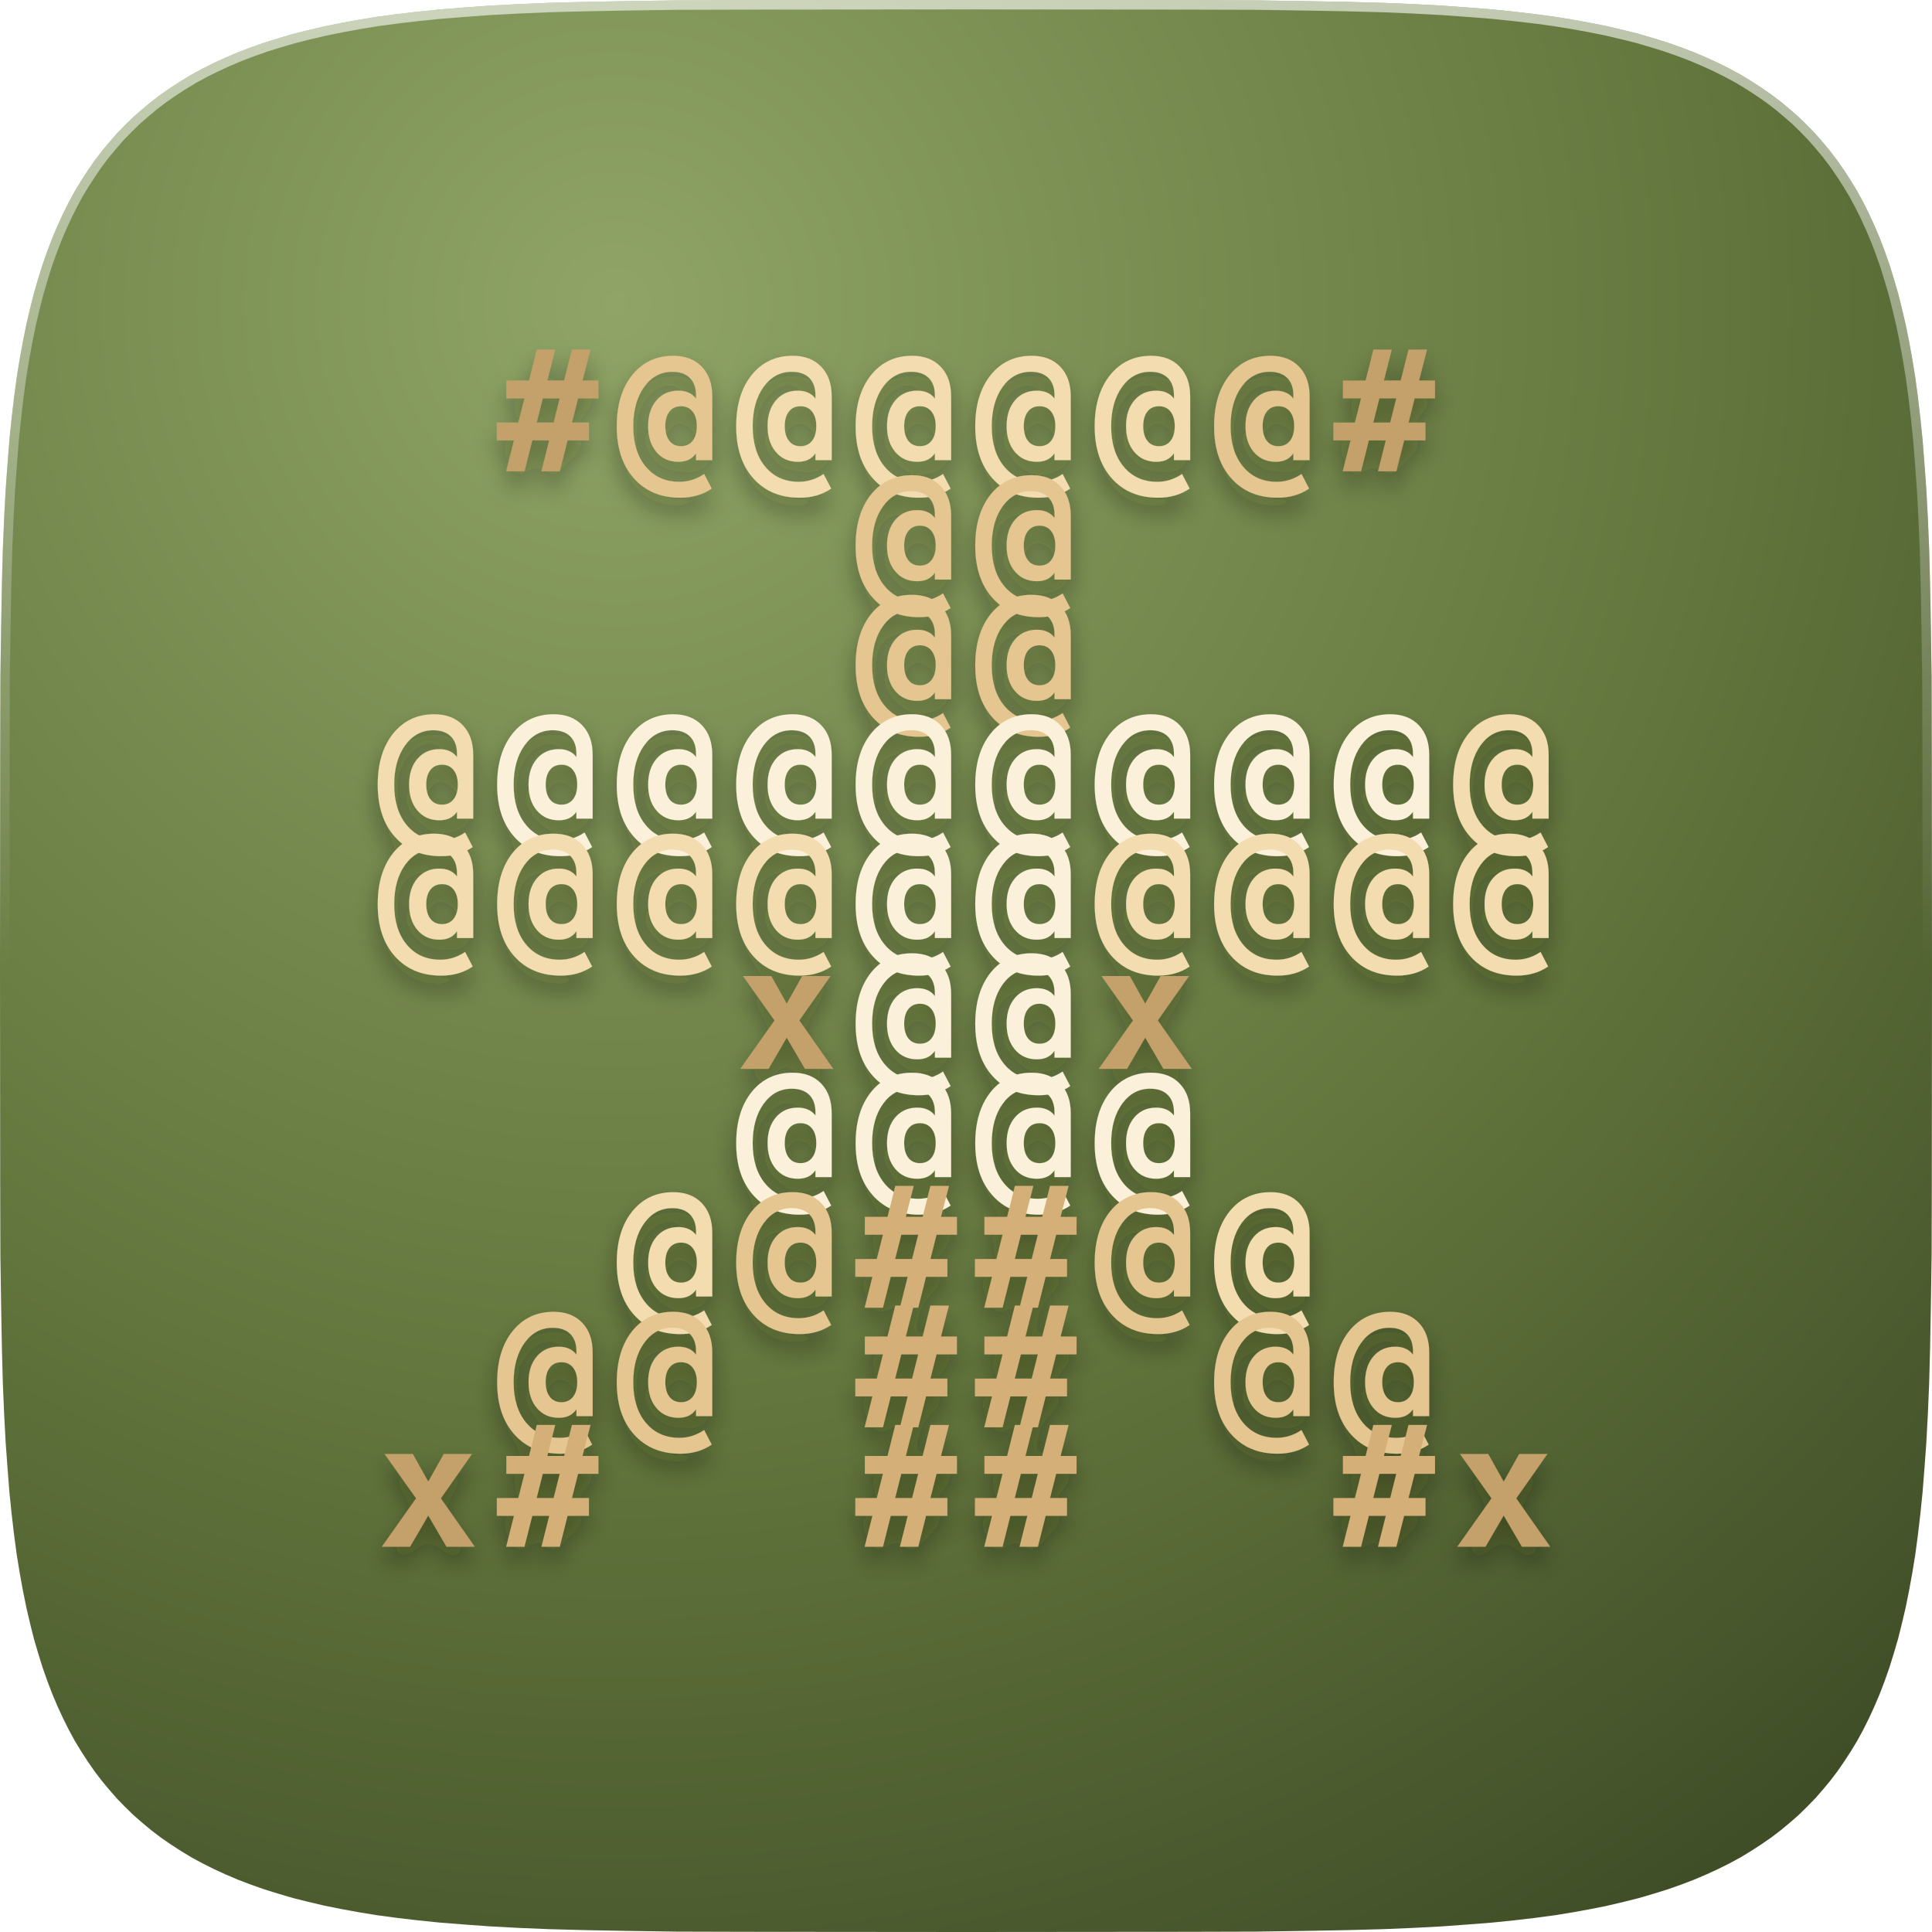
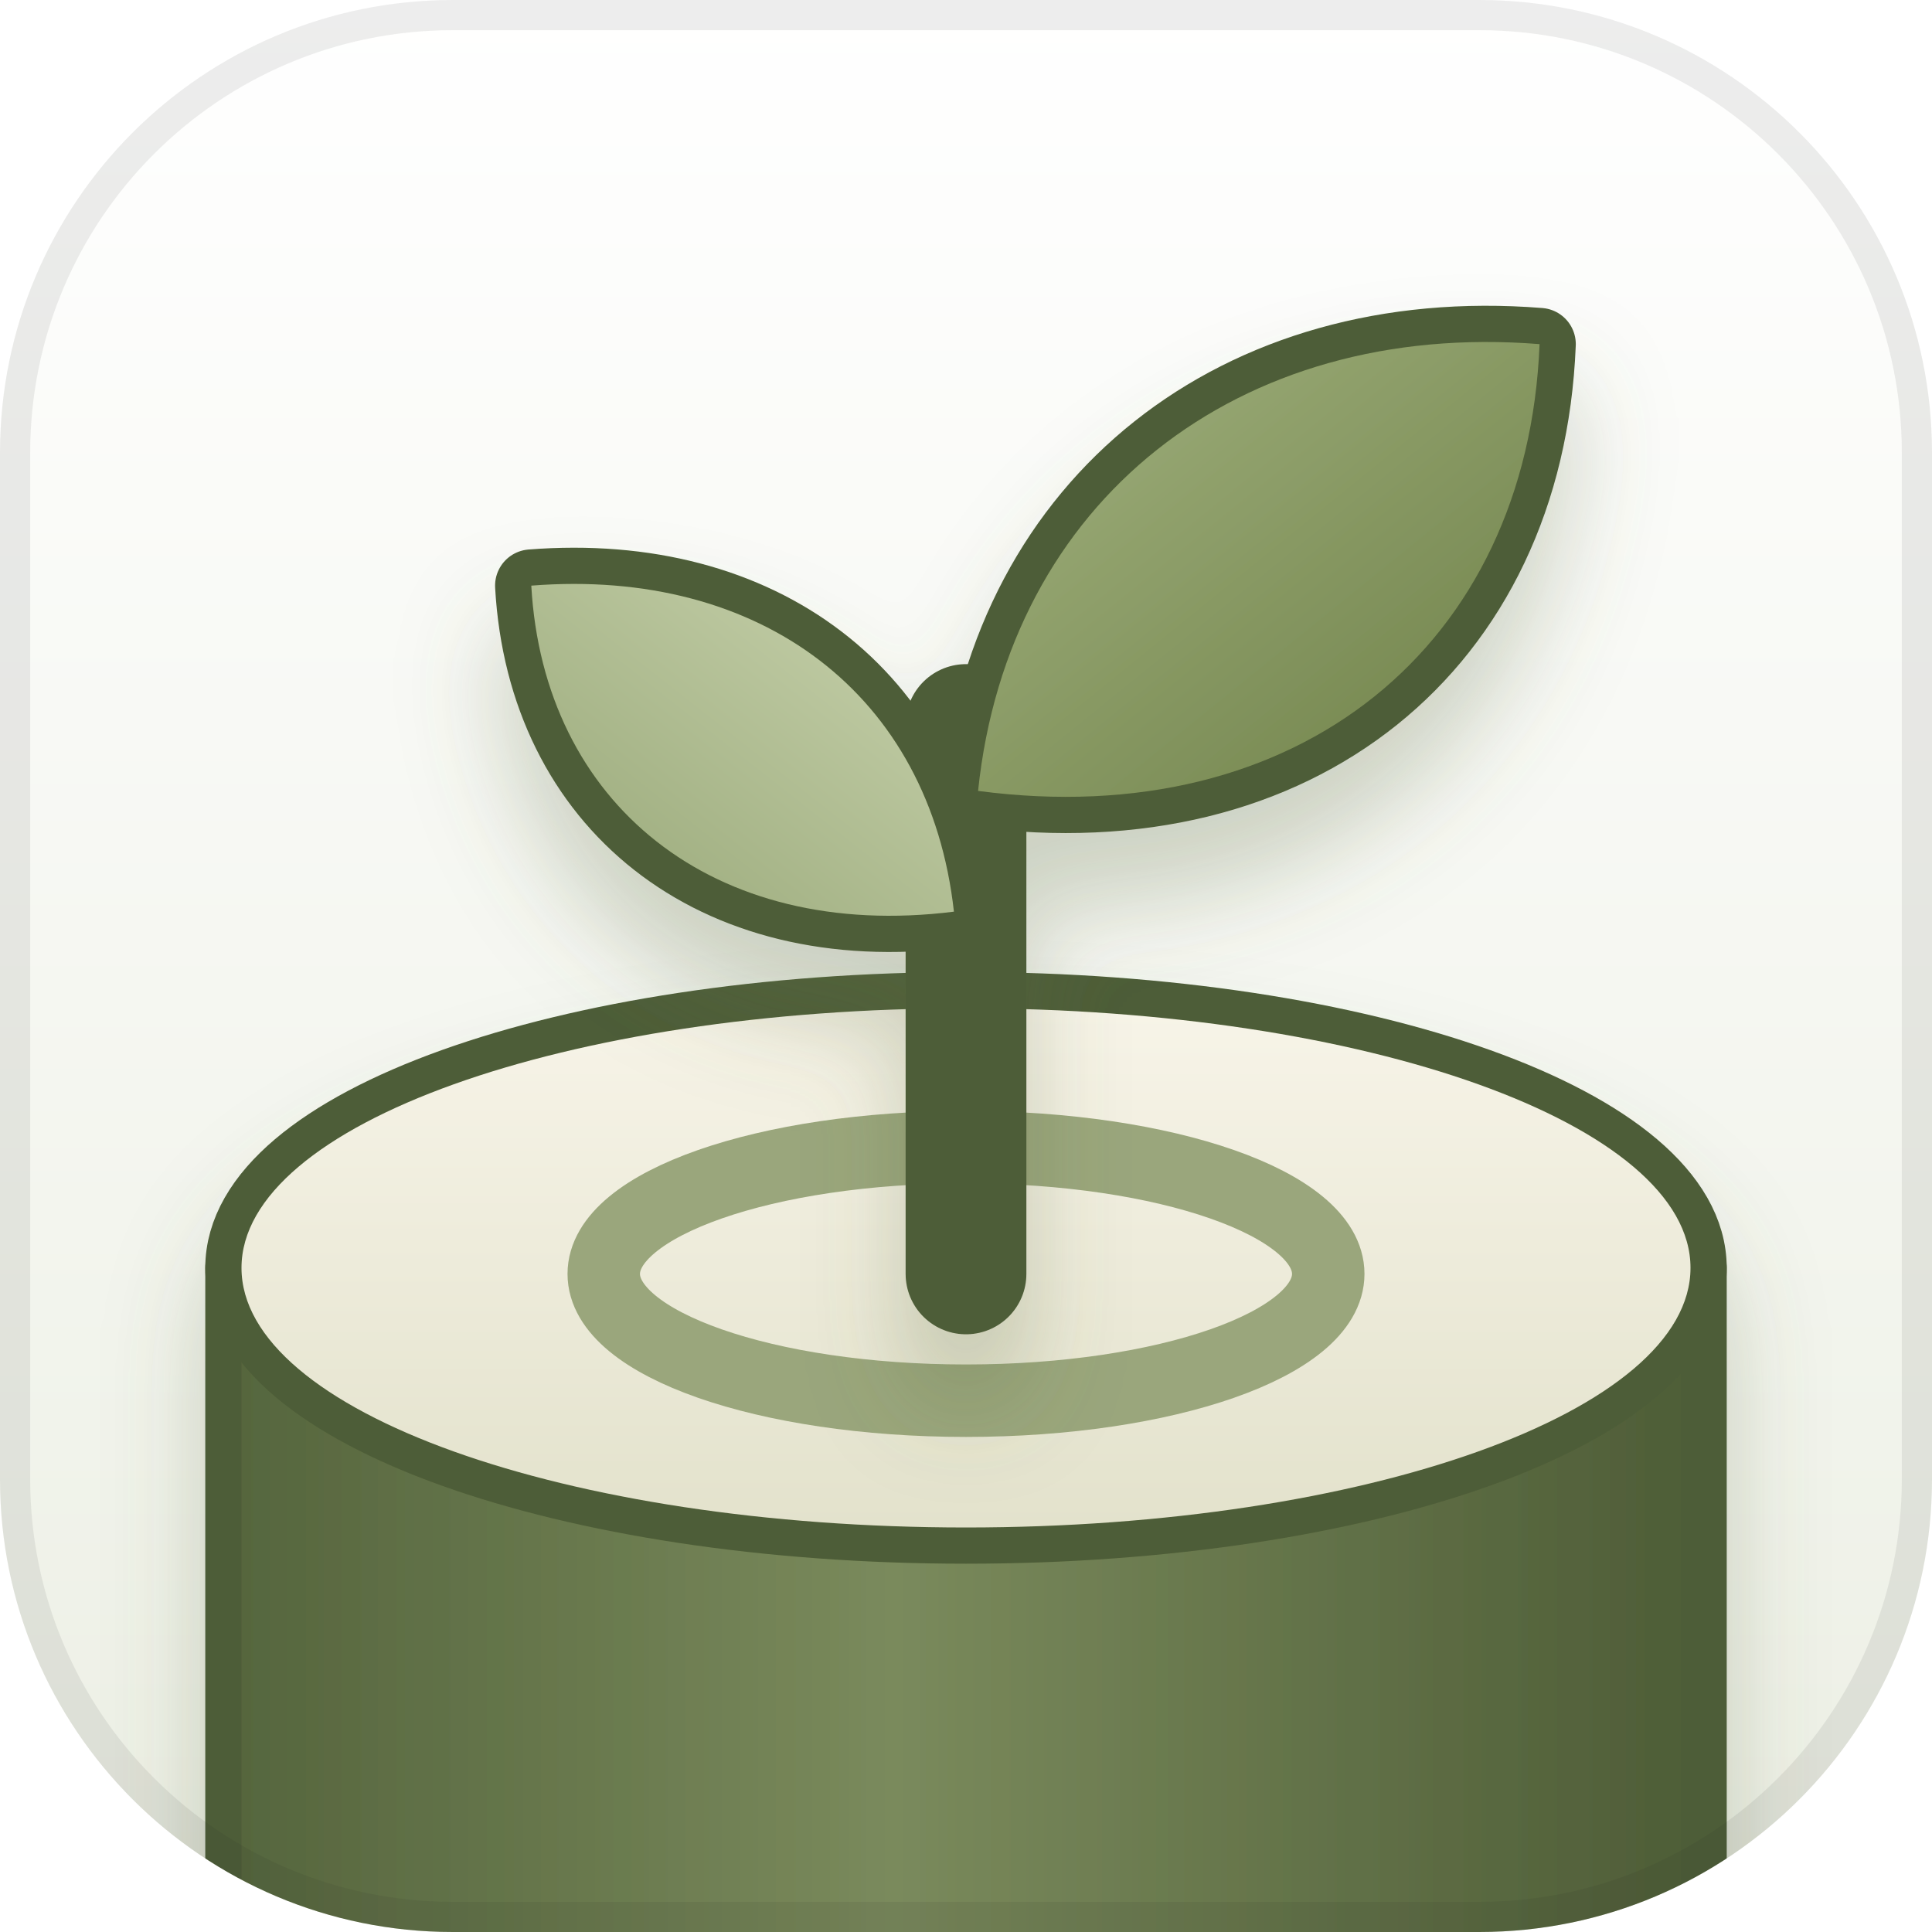
- <svg xmlns="http://www.w3.org/2000/svg" viewBox="0 0 1024 1024" width="1024" height="1024">
+ <svg xmlns="http://www.w3.org/2000/svg" viewBox="0 0 64 64" width="1024" height="1024">
  <defs>
-     <radialGradient id="bg" cx=".32" cy=".16" r="1.05">
-       <stop offset="0" stop-color="#8FA466" />
-       <stop offset=".55" stop-color="#62753C" />
-       <stop offset="1" stop-color="#3A4724" />
-     </radialGradient>
-     <clipPath id="tile">
-       <path d="M1024.0,512.0 L1023.9,628.2 L1023.8,665.3 L1023.4,692.3 L1023.0,714.2 L1022.5,733.0 L1021.8,749.6 L1021.0,764.6 L1020.0,778.3 L1019.0,791.0 L1017.8,802.7 L1016.5,813.8 L1015.1,824.2 L1013.5,834.0 L1011.8,843.3 L1010.0,852.2 L1008.0,860.7 L1006.0,868.7 L1003.7,876.5 L1001.4,883.9 L998.9,891.0 L996.3,897.8 L993.5,904.4 L990.6,910.7 L987.6,916.7 L984.4,922.6 L981.0,928.2 L977.5,933.6 L973.9,938.8 L970.1,943.8 L966.1,948.6 L962.0,953.3 L957.7,957.7 L953.3,962.0 L948.6,966.1 L943.8,970.1 L938.8,973.9 L933.6,977.5 L928.2,981.0 L922.6,984.4 L916.7,987.6 L910.7,990.6 L904.4,993.5 L897.8,996.3 L891.0,998.9 L883.9,1001.4 L876.5,1003.7 L868.7,1006.0 L860.7,1008.0 L852.2,1010.0 L843.3,1011.8 L834.0,1013.5 L824.2,1015.1 L813.8,1016.5 L802.7,1017.8 L791.0,1019.0 L778.3,1020.0 L764.6,1021.0 L749.6,1021.8 L733.0,1022.5 L714.2,1023.0 L692.3,1023.4 L665.3,1023.8 L628.2,1023.9 L512.0,1024.0 L395.8,1023.9 L358.7,1023.8 L331.7,1023.4 L309.8,1023.0 L291.0,1022.5 L274.4,1021.8 L259.4,1021.0 L245.7,1020.0 L233.0,1019.0 L221.3,1017.8 L210.2,1016.5 L199.8,1015.1 L190.0,1013.5 L180.7,1011.8 L171.8,1010.0 L163.3,1008.0 L155.3,1006.0 L147.5,1003.7 L140.1,1001.4 L133.0,998.9 L126.2,996.3 L119.6,993.5 L113.3,990.6 L107.3,987.6 L101.4,984.4 L95.8,981.0 L90.4,977.5 L85.2,973.9 L80.2,970.1 L75.4,966.1 L70.7,962.0 L66.3,957.7 L62.0,953.3 L57.9,948.6 L53.9,943.8 L50.1,938.8 L46.5,933.6 L43.0,928.2 L39.6,922.6 L36.4,916.7 L33.4,910.7 L30.5,904.4 L27.7,897.8 L25.1,891.0 L22.6,883.9 L20.3,876.5 L18.0,868.7 L16.0,860.7 L14.0,852.2 L12.2,843.3 L10.5,834.0 L8.9,824.2 L7.5,813.8 L6.2,802.7 L5.0,791.0 L4.0,778.3 L3.0,764.6 L2.2,749.6 L1.5,733.0 L1.0,714.2 L0.6,692.3 L0.2,665.3 L0.1,628.2 L0.0,512.0 L0.1,395.8 L0.2,358.7 L0.6,331.7 L1.0,309.8 L1.5,291.0 L2.2,274.4 L3.0,259.4 L4.0,245.7 L5.0,233.0 L6.2,221.3 L7.5,210.2 L8.9,199.8 L10.5,190.0 L12.2,180.7 L14.0,171.8 L16.0,163.3 L18.0,155.3 L20.3,147.5 L22.6,140.1 L25.1,133.0 L27.7,126.2 L30.5,119.6 L33.4,113.3 L36.4,107.3 L39.6,101.4 L43.0,95.8 L46.5,90.4 L50.1,85.2 L53.9,80.2 L57.9,75.4 L62.0,70.7 L66.3,66.3 L70.7,62.0 L75.4,57.9 L80.2,53.9 L85.2,50.1 L90.4,46.5 L95.8,43.0 L101.4,39.6 L107.3,36.4 L113.3,33.4 L119.6,30.5 L126.2,27.7 L133.0,25.1 L140.1,22.6 L147.5,20.3 L155.3,18.0 L163.3,16.0 L171.8,14.0 L180.7,12.2 L190.0,10.5 L199.8,8.9 L210.2,7.5 L221.3,6.2 L233.0,5.0 L245.7,4.0 L259.4,3.0 L274.4,2.2 L291.0,1.5 L309.8,1.0 L331.7,0.6 L358.7,0.2 L395.8,0.1 L512.0,0.0 L628.2,0.1 L665.3,0.2 L692.3,0.6 L714.2,1.0 L733.0,1.5 L749.6,2.2 L764.6,3.0 L778.3,4.0 L791.0,5.0 L802.7,6.2 L813.8,7.5 L824.2,8.9 L834.0,10.5 L843.3,12.2 L852.2,14.0 L860.7,16.0 L868.7,18.0 L876.5,20.3 L883.9,22.6 L891.0,25.1 L897.8,27.7 L904.4,30.5 L910.7,33.4 L916.7,36.4 L922.6,39.6 L928.2,43.0 L933.6,46.5 L938.8,50.1 L943.8,53.9 L948.6,57.9 L953.3,62.0 L957.7,66.3 L962.0,70.7 L966.1,75.4 L970.1,80.2 L973.9,85.2 L977.5,90.4 L981.0,95.8 L984.4,101.4 L987.6,107.3 L990.6,113.3 L993.5,119.6 L996.3,126.2 L998.9,133.0 L1001.4,140.1 L1003.7,147.5 L1006.0,155.3 L1008.0,163.3 L1010.0,171.8 L1011.8,180.7 L1013.5,190.0 L1015.1,199.8 L1016.5,210.2 L1017.8,221.3 L1019.0,233.0 L1020.0,245.7 L1021.0,259.4 L1021.8,274.4 L1022.5,291.0 L1023.0,309.8 L1023.4,331.7 L1023.8,358.7 L1023.9,395.8 Z" />
+     <clipPath id="ms-clip">
+       <rect width="64" height="64" rx="15" />
    </clipPath>
-     <linearGradient id="gloss" x1="0" y1="0" x2="0" y2="1">
-       <stop offset="0" stop-color="#fff" stop-opacity=".6" />
-       <stop offset=".5" stop-color="#fff" stop-opacity="0" />
+     <linearGradient id="ms-tile" x1="0" y1="0" x2="0" y2="1">
+       <stop offset="0" stop-color="#FFFFFF" />
+       <stop offset="1" stop-color="#ECEFE4" />
    </linearGradient>
-     <filter id="lift" x="-10%" y="-10%" width="120%" height="130%">
-       <feDropShadow dx="0" dy="7.6" stdDeviation="6.3" flood-color="#1d2412" flood-opacity="0.35" />
+     <linearGradient id="ms-bark" x1="0" y1="0" x2="1" y2="0">
+       <stop offset="0" stop-color="#56663E" />
+       <stop offset=".45" stop-color="#7A8A5C" />
+       <stop offset="1" stop-color="#4E5D37" />
+     </linearGradient>
+     <linearGradient id="ms-face" x1="0" y1="0" x2="0" y2="1">
+       <stop offset="0" stop-color="#F7F4E8" />
+       <stop offset="1" stop-color="#E3E2CC" />
+     </linearGradient>
+     <linearGradient id="ms-leaf" x1="0" y1="0" x2="1" y2="1">
+       <stop offset="0" stop-color="#A2B27F" />
+       <stop offset="1" stop-color="#6E8048" />
+     </linearGradient>
+     <linearGradient id="ms-leaf2" x1="1" y1="0" x2="0" y2="1">
+       <stop offset="0" stop-color="#C9D3AE" />
+       <stop offset="1" stop-color="#97A777" />
+     </linearGradient>
+     <filter id="ms-shadow" x="-30%" y="-30%" width="160%" height="170%">
+       <feDropShadow dx="0" dy="2.4" stdDeviation="1.6" flood-color="#5F7044" flood-opacity=".28" />
    </filter>
  </defs>
-   <g clip-path="url(#tile)">
-     <rect width="1024" height="1024" fill="url(#bg)" />
-     <g filter="url(#lift)" font-family="Menlo, ui-monospace, monospace" font-weight="800" font-size="89.9" text-anchor="middle">
-       <text x="290.3" y="249.8" fill="#C4A06A">#</text>
-       <text x="353.7" y="249.8" fill="#E6C690">@</text>
-       <text x="417.0" y="249.8" fill="#F3DDB0">@</text>
-       <text x="480.3" y="249.8" fill="#F3DDB0">@</text>
-       <text x="543.7" y="249.8" fill="#F3DDB0">@</text>
-       <text x="607.0" y="249.8" fill="#F3DDB0">@</text>
-       <text x="670.3" y="249.8" fill="#E6C690">@</text>
-       <text x="733.7" y="249.8" fill="#C4A06A">#</text>
-       <text x="480.3" y="313.1" fill="#E6C690">@</text>
-       <text x="543.7" y="313.1" fill="#E6C690">@</text>
-       <text x="480.3" y="376.5" fill="#E6C690">@</text>
-       <text x="543.7" y="376.5" fill="#E6C690">@</text>
-       <text x="227.0" y="439.8" fill="#F3DDB0">@</text>
-       <text x="290.3" y="439.8" fill="#FBF1DA">@</text>
-       <text x="353.7" y="439.8" fill="#FBF1DA">@</text>
-       <text x="417.0" y="439.8" fill="#FBF1DA">@</text>
-       <text x="480.3" y="439.8" fill="#FBF1DA">@</text>
-       <text x="543.7" y="439.8" fill="#FBF1DA">@</text>
-       <text x="607.0" y="439.8" fill="#FBF1DA">@</text>
-       <text x="670.3" y="439.8" fill="#FBF1DA">@</text>
-       <text x="733.7" y="439.8" fill="#FBF1DA">@</text>
-       <text x="797.0" y="439.8" fill="#F3DDB0">@</text>
-       <text x="227.0" y="503.1" fill="#F3DDB0">@</text>
-       <text x="290.3" y="503.1" fill="#F3DDB0">@</text>
-       <text x="353.7" y="503.1" fill="#F3DDB0">@</text>
-       <text x="417.0" y="503.1" fill="#F3DDB0">@</text>
-       <text x="480.3" y="503.1" fill="#FBF1DA">@</text>
-       <text x="543.7" y="503.1" fill="#FBF1DA">@</text>
-       <text x="607.0" y="503.1" fill="#F3DDB0">@</text>
-       <text x="670.3" y="503.1" fill="#F3DDB0">@</text>
-       <text x="733.7" y="503.1" fill="#F3DDB0">@</text>
-       <text x="797.0" y="503.1" fill="#F3DDB0">@</text>
-       <text x="417.0" y="566.5" fill="#C4A06A">x</text>
-       <text x="480.3" y="566.5" fill="#FBF1DA">@</text>
-       <text x="543.7" y="566.5" fill="#FBF1DA">@</text>
-       <text x="607.0" y="566.5" fill="#C4A06A">x</text>
-       <text x="417.0" y="629.8" fill="#FBF1DA">@</text>
-       <text x="480.3" y="629.8" fill="#FBF1DA">@</text>
-       <text x="543.7" y="629.8" fill="#FBF1DA">@</text>
-       <text x="607.0" y="629.8" fill="#FBF1DA">@</text>
-       <text x="353.7" y="693.1" fill="#F3DDB0">@</text>
-       <text x="417.0" y="693.1" fill="#E6C690">@</text>
-       <text x="480.3" y="693.1" fill="#D4AF78">#</text>
-       <text x="543.7" y="693.1" fill="#D4AF78">#</text>
-       <text x="607.0" y="693.1" fill="#E6C690">@</text>
-       <text x="670.3" y="693.1" fill="#F3DDB0">@</text>
-       <text x="290.3" y="756.5" fill="#E6C690">@</text>
-       <text x="353.7" y="756.5" fill="#E6C690">@</text>
-       <text x="480.3" y="756.5" fill="#D4AF78">#</text>
-       <text x="543.7" y="756.5" fill="#D4AF78">#</text>
-       <text x="670.3" y="756.5" fill="#E6C690">@</text>
-       <text x="733.7" y="756.5" fill="#E6C690">@</text>
-       <text x="227.0" y="819.8" fill="#C4A06A">x</text>
-       <text x="290.3" y="819.8" fill="#D4AF78">#</text>
-       <text x="480.3" y="819.8" fill="#D4AF78">#</text>
-       <text x="543.7" y="819.8" fill="#D4AF78">#</text>
-       <text x="733.7" y="819.8" fill="#D4AF78">#</text>
-       <text x="797.0" y="819.8" fill="#C4A06A">x</text>
+   <g clip-path="url(#ms-clip)">
+     <rect width="64" height="64" fill="url(#ms-tile)" />
+     <g filter="url(#ms-shadow)">
+       <path d="M8 42V70H56V42Z" fill="url(#ms-bark)" stroke="#4E5D37" stroke-width="2.4" stroke-linejoin="round" paint-order="stroke" />
+       <ellipse cx="32" cy="42" rx="24" ry="8.6" fill="url(#ms-face)" stroke="#4E5D37" stroke-width="2.4" paint-order="stroke" />
+       <ellipse cx="32" cy="42.2" rx="12" ry="4.2" fill="none" stroke="#9AA67C" stroke-width="2.4" />
    </g>
-     <path d="M1024.0,512.0 L1023.9,628.2 L1023.8,665.3 L1023.4,692.3 L1023.0,714.2 L1022.5,733.0 L1021.8,749.6 L1021.0,764.6 L1020.0,778.3 L1019.0,791.0 L1017.8,802.7 L1016.5,813.8 L1015.1,824.2 L1013.5,834.0 L1011.8,843.3 L1010.0,852.2 L1008.0,860.7 L1006.0,868.7 L1003.7,876.5 L1001.4,883.9 L998.9,891.0 L996.3,897.8 L993.5,904.4 L990.6,910.7 L987.6,916.7 L984.4,922.6 L981.0,928.2 L977.5,933.6 L973.9,938.8 L970.1,943.8 L966.1,948.6 L962.0,953.3 L957.7,957.7 L953.3,962.0 L948.6,966.1 L943.8,970.1 L938.8,973.9 L933.6,977.5 L928.2,981.0 L922.6,984.4 L916.7,987.6 L910.7,990.6 L904.4,993.5 L897.8,996.3 L891.0,998.9 L883.9,1001.4 L876.5,1003.7 L868.7,1006.0 L860.7,1008.0 L852.2,1010.0 L843.3,1011.8 L834.0,1013.5 L824.2,1015.1 L813.8,1016.5 L802.7,1017.8 L791.0,1019.0 L778.3,1020.0 L764.6,1021.0 L749.6,1021.8 L733.0,1022.5 L714.2,1023.0 L692.3,1023.4 L665.3,1023.8 L628.2,1023.9 L512.0,1024.0 L395.8,1023.9 L358.7,1023.8 L331.7,1023.4 L309.8,1023.0 L291.0,1022.5 L274.4,1021.8 L259.4,1021.0 L245.7,1020.0 L233.0,1019.0 L221.3,1017.8 L210.2,1016.5 L199.8,1015.1 L190.0,1013.5 L180.7,1011.8 L171.8,1010.0 L163.3,1008.0 L155.3,1006.0 L147.5,1003.7 L140.1,1001.4 L133.0,998.9 L126.2,996.3 L119.6,993.5 L113.3,990.6 L107.3,987.6 L101.4,984.4 L95.8,981.0 L90.4,977.5 L85.2,973.9 L80.2,970.1 L75.4,966.1 L70.7,962.0 L66.3,957.7 L62.0,953.3 L57.9,948.6 L53.9,943.8 L50.1,938.8 L46.5,933.6 L43.0,928.2 L39.6,922.6 L36.4,916.7 L33.4,910.7 L30.5,904.4 L27.7,897.8 L25.1,891.0 L22.6,883.9 L20.3,876.5 L18.0,868.7 L16.0,860.7 L14.0,852.2 L12.2,843.3 L10.5,834.0 L8.9,824.2 L7.5,813.8 L6.2,802.7 L5.0,791.0 L4.0,778.3 L3.0,764.6 L2.2,749.6 L1.5,733.0 L1.0,714.2 L0.6,692.3 L0.2,665.3 L0.1,628.2 L0.0,512.0 L0.1,395.8 L0.2,358.7 L0.6,331.7 L1.0,309.8 L1.5,291.0 L2.2,274.4 L3.0,259.4 L4.0,245.7 L5.0,233.0 L6.2,221.3 L7.5,210.2 L8.9,199.8 L10.5,190.0 L12.2,180.7 L14.0,171.8 L16.0,163.3 L18.0,155.3 L20.3,147.5 L22.6,140.1 L25.1,133.0 L27.7,126.2 L30.5,119.6 L33.4,113.3 L36.4,107.3 L39.6,101.4 L43.0,95.8 L46.5,90.4 L50.1,85.2 L53.9,80.2 L57.9,75.4 L62.0,70.7 L66.3,66.3 L70.7,62.0 L75.4,57.9 L80.2,53.9 L85.2,50.1 L90.4,46.5 L95.8,43.0 L101.4,39.6 L107.3,36.4 L113.3,33.4 L119.6,30.5 L126.2,27.7 L133.0,25.1 L140.1,22.6 L147.5,20.3 L155.3,18.0 L163.3,16.0 L171.8,14.0 L180.7,12.2 L190.0,10.5 L199.8,8.9 L210.2,7.5 L221.3,6.2 L233.0,5.0 L245.7,4.0 L259.4,3.0 L274.4,2.2 L291.0,1.5 L309.8,1.0 L331.7,0.6 L358.7,0.2 L395.8,0.1 L512.0,0.0 L628.2,0.1 L665.3,0.2 L692.3,0.6 L714.2,1.0 L733.0,1.5 L749.6,2.2 L764.6,3.0 L778.3,4.0 L791.0,5.0 L802.7,6.2 L813.8,7.5 L824.2,8.9 L834.0,10.5 L843.3,12.2 L852.2,14.0 L860.7,16.0 L868.7,18.0 L876.5,20.3 L883.9,22.6 L891.0,25.1 L897.8,27.7 L904.4,30.5 L910.7,33.4 L916.7,36.4 L922.6,39.6 L928.2,43.0 L933.6,46.5 L938.8,50.1 L943.8,53.9 L948.6,57.9 L953.3,62.0 L957.7,66.3 L962.0,70.7 L966.1,75.4 L970.1,80.2 L973.9,85.2 L977.5,90.4 L981.0,95.8 L984.4,101.4 L987.6,107.3 L990.6,113.3 L993.5,119.6 L996.3,126.2 L998.9,133.0 L1001.4,140.1 L1003.7,147.5 L1006.0,155.3 L1008.0,163.3 L1010.0,171.8 L1011.8,180.7 L1013.5,190.0 L1015.1,199.8 L1016.5,210.2 L1017.8,221.3 L1019.0,233.0 L1020.0,245.7 L1021.0,259.4 L1021.8,274.4 L1022.5,291.0 L1023.0,309.8 L1023.4,331.7 L1023.8,358.7 L1023.9,395.8 Z" fill="none" stroke="url(#gloss)" stroke-width="10" />
+     <g class="ms-sprout" filter="url(#ms-shadow)">
+       <path d="M32 42.2V24" fill="none" stroke="#4E5D37" stroke-width="4" stroke-linecap="round" />
+       <path class="ms-leaf-r" d="M32.4 26.2C33.4 16.6 41 10.6 51 11.4C50.6 21.4 43 27.6 32.4 26.2Z" fill="url(#ms-leaf)" stroke="#4E5D37" stroke-width="2.4" stroke-linejoin="round" paint-order="stroke" />
+       <path class="ms-leaf-l" d="M31.6 30.2C30.8 23 25.2 18.8 17.6 19.4C18 26.6 23.6 31.2 31.6 30.2Z" fill="url(#ms-leaf2)" stroke="#4E5D37" stroke-width="2.4" stroke-linejoin="round" paint-order="stroke" />
+     </g>
  </g>
+   <rect x=".5" y=".5" width="63" height="63" rx="14.5" fill="none" stroke="#252525" stroke-opacity=".08" />
</svg>
